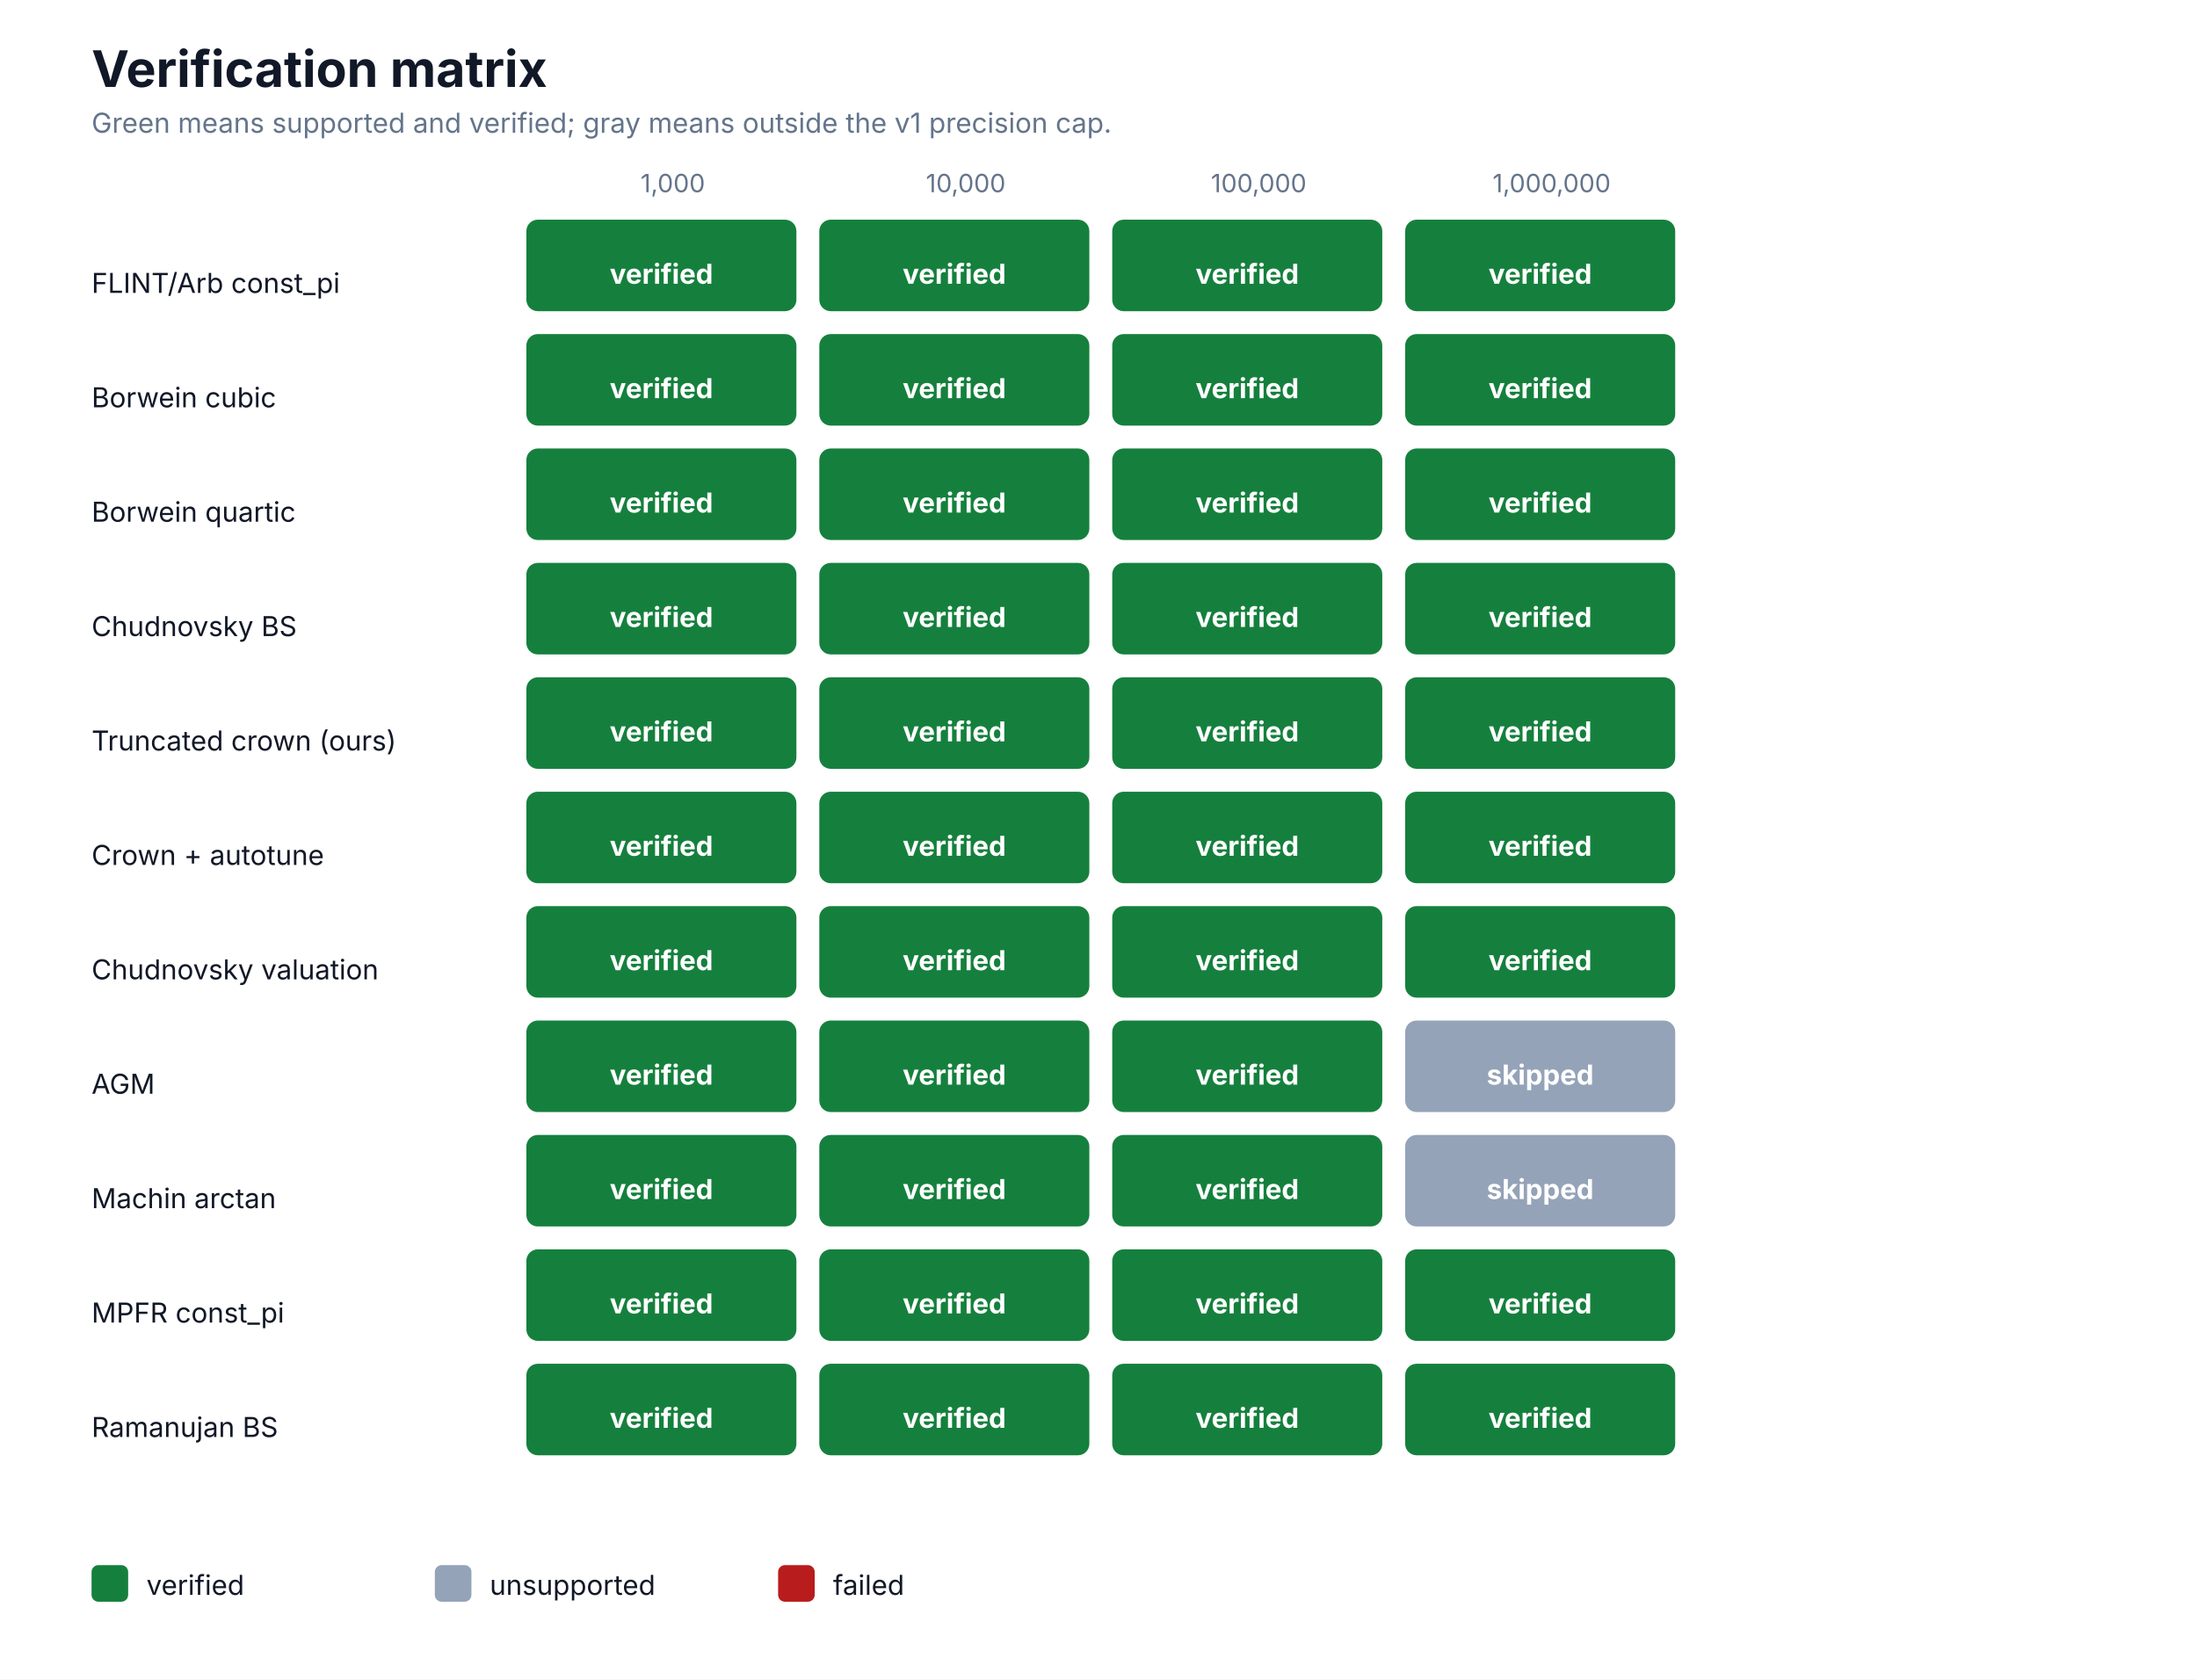
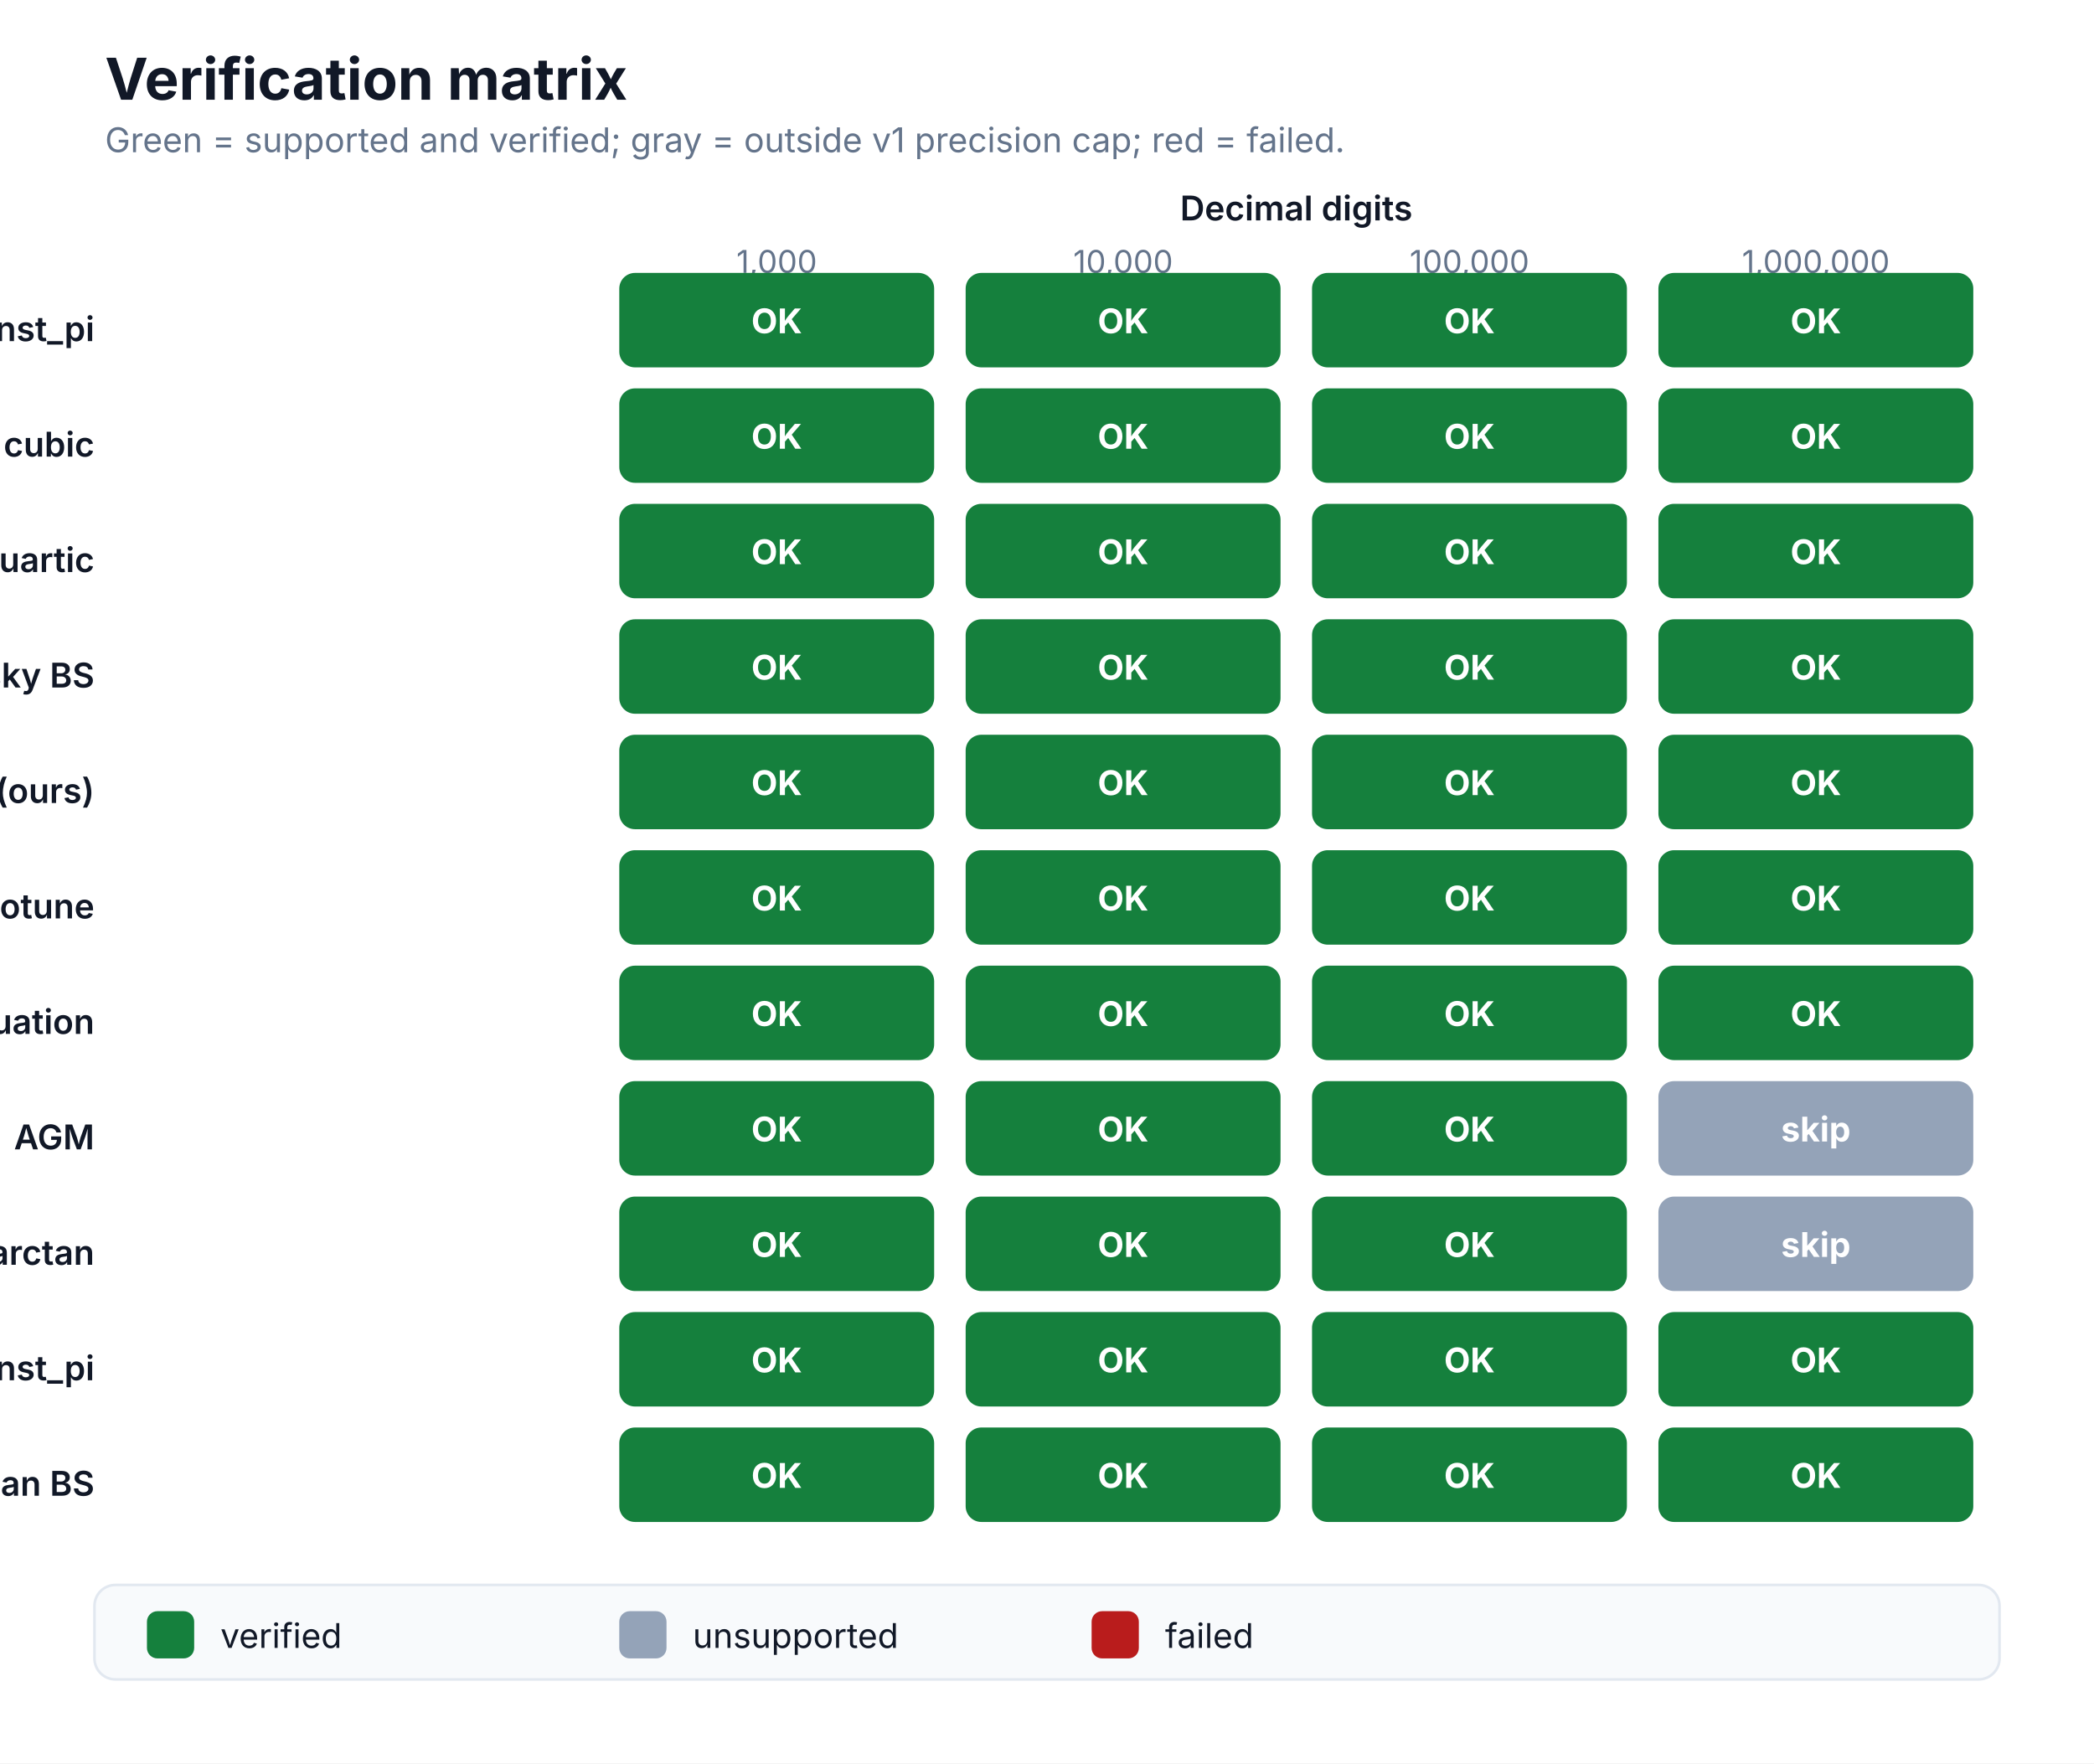
- <svg xmlns="http://www.w3.org/2000/svg" viewBox="0 0 960 734" role="img" aria-labelledby="title desc">
-   <style>text{font-family:-apple-system,BlinkMacSystemFont,'Segoe UI',sans-serif}.title{font-size:22px;font-weight:700;fill:#111827}.subtitle{font-size:12px;fill:#64748b}.axis{stroke:#1f2937;stroke-width:1.4}.grid{stroke:#d7dde8;stroke-width:1}.tick{font-size:11px;fill:#64748b}.label{font-size:12px;fill:#111827}.legend{font-size:12px;fill:#111827}</style>
-   <rect width="960" height="734" fill="#fff" />
+ <svg xmlns="http://www.w3.org/2000/svg" viewBox="0 0 798 672" role="img" aria-labelledby="title desc">
+   <style>text{font-family:-apple-system,BlinkMacSystemFont,'Segoe UI',sans-serif}.title{font-size:22px;font-weight:700;fill:#111827}.subtitle{font-size:13px;fill:#64748b}.axis{stroke:#1f2937;stroke-width:1.5}.grid{stroke:#e2e8f0;stroke-width:1}.tick{font-size:12px;fill:#64748b}.label{font-size:13px;font-weight:600;fill:#111827}.legend{font-size:13px;fill:#111827}.legend-box{fill:#f8fafc;stroke:#e2e8f0;stroke-width:1}.refline{stroke:#94a3b8;stroke-width:1.5;stroke-dasharray:6 4}</style>
+   <rect width="798" height="672" fill="#fff" />
  <text class="title" x="40" y="38">Verification matrix</text>
-   <text class="subtitle" x="40" y="58">Green means supported and verified; gray means outside the v1 precision cap.</text>
-   <text class="tick" x="294" y="84" text-anchor="middle">1,000</text>
-   <text class="tick" x="422" y="84" text-anchor="middle">10,000</text>
-   <text class="tick" x="550" y="84" text-anchor="middle">100,000</text>
-   <text class="tick" x="678" y="84" text-anchor="middle">1,000,000</text>
-   <text class="label" x="40" y="128">FLINT/Arb const_pi</text>
-   <rect x="230" y="96" width="118" height="40" rx="5" fill="#15803d" />
-   <text x="289" y="124" text-anchor="middle" font-size="12" font-weight="700" fill="#fff">verified</text>
-   <rect x="358" y="96" width="118" height="40" rx="5" fill="#15803d" />
-   <text x="417" y="124" text-anchor="middle" font-size="12" font-weight="700" fill="#fff">verified</text>
-   <rect x="486" y="96" width="118" height="40" rx="5" fill="#15803d" />
-   <text x="545" y="124" text-anchor="middle" font-size="12" font-weight="700" fill="#fff">verified</text>
-   <rect x="614" y="96" width="118" height="40" rx="5" fill="#15803d" />
-   <text x="673" y="124" text-anchor="middle" font-size="12" font-weight="700" fill="#fff">verified</text>
-   <text class="label" x="40" y="178">Borwein cubic</text>
-   <rect x="230" y="146" width="118" height="40" rx="5" fill="#15803d" />
-   <text x="289" y="174" text-anchor="middle" font-size="12" font-weight="700" fill="#fff">verified</text>
-   <rect x="358" y="146" width="118" height="40" rx="5" fill="#15803d" />
-   <text x="417" y="174" text-anchor="middle" font-size="12" font-weight="700" fill="#fff">verified</text>
-   <rect x="486" y="146" width="118" height="40" rx="5" fill="#15803d" />
-   <text x="545" y="174" text-anchor="middle" font-size="12" font-weight="700" fill="#fff">verified</text>
-   <rect x="614" y="146" width="118" height="40" rx="5" fill="#15803d" />
-   <text x="673" y="174" text-anchor="middle" font-size="12" font-weight="700" fill="#fff">verified</text>
-   <text class="label" x="40" y="228">Borwein quartic</text>
-   <rect x="230" y="196" width="118" height="40" rx="5" fill="#15803d" />
-   <text x="289" y="224" text-anchor="middle" font-size="12" font-weight="700" fill="#fff">verified</text>
-   <rect x="358" y="196" width="118" height="40" rx="5" fill="#15803d" />
-   <text x="417" y="224" text-anchor="middle" font-size="12" font-weight="700" fill="#fff">verified</text>
-   <rect x="486" y="196" width="118" height="40" rx="5" fill="#15803d" />
-   <text x="545" y="224" text-anchor="middle" font-size="12" font-weight="700" fill="#fff">verified</text>
-   <rect x="614" y="196" width="118" height="40" rx="5" fill="#15803d" />
-   <text x="673" y="224" text-anchor="middle" font-size="12" font-weight="700" fill="#fff">verified</text>
-   <text class="label" x="40" y="278">Chudnovsky BS</text>
-   <rect x="230" y="246" width="118" height="40" rx="5" fill="#15803d" />
-   <text x="289" y="274" text-anchor="middle" font-size="12" font-weight="700" fill="#fff">verified</text>
-   <rect x="358" y="246" width="118" height="40" rx="5" fill="#15803d" />
-   <text x="417" y="274" text-anchor="middle" font-size="12" font-weight="700" fill="#fff">verified</text>
-   <rect x="486" y="246" width="118" height="40" rx="5" fill="#15803d" />
-   <text x="545" y="274" text-anchor="middle" font-size="12" font-weight="700" fill="#fff">verified</text>
-   <rect x="614" y="246" width="118" height="40" rx="5" fill="#15803d" />
-   <text x="673" y="274" text-anchor="middle" font-size="12" font-weight="700" fill="#fff">verified</text>
-   <text class="label" x="40" y="328">Truncated crown (ours)</text>
-   <rect x="230" y="296" width="118" height="40" rx="5" fill="#15803d" />
-   <text x="289" y="324" text-anchor="middle" font-size="12" font-weight="700" fill="#fff">verified</text>
-   <rect x="358" y="296" width="118" height="40" rx="5" fill="#15803d" />
-   <text x="417" y="324" text-anchor="middle" font-size="12" font-weight="700" fill="#fff">verified</text>
-   <rect x="486" y="296" width="118" height="40" rx="5" fill="#15803d" />
-   <text x="545" y="324" text-anchor="middle" font-size="12" font-weight="700" fill="#fff">verified</text>
-   <rect x="614" y="296" width="118" height="40" rx="5" fill="#15803d" />
-   <text x="673" y="324" text-anchor="middle" font-size="12" font-weight="700" fill="#fff">verified</text>
-   <text class="label" x="40" y="378">Crown + autotune</text>
-   <rect x="230" y="346" width="118" height="40" rx="5" fill="#15803d" />
-   <text x="289" y="374" text-anchor="middle" font-size="12" font-weight="700" fill="#fff">verified</text>
-   <rect x="358" y="346" width="118" height="40" rx="5" fill="#15803d" />
-   <text x="417" y="374" text-anchor="middle" font-size="12" font-weight="700" fill="#fff">verified</text>
-   <rect x="486" y="346" width="118" height="40" rx="5" fill="#15803d" />
-   <text x="545" y="374" text-anchor="middle" font-size="12" font-weight="700" fill="#fff">verified</text>
-   <rect x="614" y="346" width="118" height="40" rx="5" fill="#15803d" />
-   <text x="673" y="374" text-anchor="middle" font-size="12" font-weight="700" fill="#fff">verified</text>
-   <text class="label" x="40" y="428">Chudnovsky valuation</text>
-   <rect x="230" y="396" width="118" height="40" rx="5" fill="#15803d" />
-   <text x="289" y="424" text-anchor="middle" font-size="12" font-weight="700" fill="#fff">verified</text>
-   <rect x="358" y="396" width="118" height="40" rx="5" fill="#15803d" />
-   <text x="417" y="424" text-anchor="middle" font-size="12" font-weight="700" fill="#fff">verified</text>
-   <rect x="486" y="396" width="118" height="40" rx="5" fill="#15803d" />
-   <text x="545" y="424" text-anchor="middle" font-size="12" font-weight="700" fill="#fff">verified</text>
-   <rect x="614" y="396" width="118" height="40" rx="5" fill="#15803d" />
-   <text x="673" y="424" text-anchor="middle" font-size="12" font-weight="700" fill="#fff">verified</text>
-   <text class="label" x="40" y="478">AGM</text>
-   <rect x="230" y="446" width="118" height="40" rx="5" fill="#15803d" />
-   <text x="289" y="474" text-anchor="middle" font-size="12" font-weight="700" fill="#fff">verified</text>
-   <rect x="358" y="446" width="118" height="40" rx="5" fill="#15803d" />
-   <text x="417" y="474" text-anchor="middle" font-size="12" font-weight="700" fill="#fff">verified</text>
-   <rect x="486" y="446" width="118" height="40" rx="5" fill="#15803d" />
-   <text x="545" y="474" text-anchor="middle" font-size="12" font-weight="700" fill="#fff">verified</text>
-   <rect x="614" y="446" width="118" height="40" rx="5" fill="#94a3b8" />
-   <text x="673" y="474" text-anchor="middle" font-size="12" font-weight="700" fill="#fff">skipped</text>
-   <text class="label" x="40" y="528">Machin arctan</text>
-   <rect x="230" y="496" width="118" height="40" rx="5" fill="#15803d" />
-   <text x="289" y="524" text-anchor="middle" font-size="12" font-weight="700" fill="#fff">verified</text>
-   <rect x="358" y="496" width="118" height="40" rx="5" fill="#15803d" />
-   <text x="417" y="524" text-anchor="middle" font-size="12" font-weight="700" fill="#fff">verified</text>
-   <rect x="486" y="496" width="118" height="40" rx="5" fill="#15803d" />
-   <text x="545" y="524" text-anchor="middle" font-size="12" font-weight="700" fill="#fff">verified</text>
-   <rect x="614" y="496" width="118" height="40" rx="5" fill="#94a3b8" />
-   <text x="673" y="524" text-anchor="middle" font-size="12" font-weight="700" fill="#fff">skipped</text>
-   <text class="label" x="40" y="578">MPFR const_pi</text>
-   <rect x="230" y="546" width="118" height="40" rx="5" fill="#15803d" />
-   <text x="289" y="574" text-anchor="middle" font-size="12" font-weight="700" fill="#fff">verified</text>
-   <rect x="358" y="546" width="118" height="40" rx="5" fill="#15803d" />
-   <text x="417" y="574" text-anchor="middle" font-size="12" font-weight="700" fill="#fff">verified</text>
-   <rect x="486" y="546" width="118" height="40" rx="5" fill="#15803d" />
-   <text x="545" y="574" text-anchor="middle" font-size="12" font-weight="700" fill="#fff">verified</text>
-   <rect x="614" y="546" width="118" height="40" rx="5" fill="#15803d" />
-   <text x="673" y="574" text-anchor="middle" font-size="12" font-weight="700" fill="#fff">verified</text>
-   <text class="label" x="40" y="628">Ramanujan BS</text>
-   <rect x="230" y="596" width="118" height="40" rx="5" fill="#15803d" />
-   <text x="289" y="624" text-anchor="middle" font-size="12" font-weight="700" fill="#fff">verified</text>
-   <rect x="358" y="596" width="118" height="40" rx="5" fill="#15803d" />
-   <text x="417" y="624" text-anchor="middle" font-size="12" font-weight="700" fill="#fff">verified</text>
-   <rect x="486" y="596" width="118" height="40" rx="5" fill="#15803d" />
-   <text x="545" y="624" text-anchor="middle" font-size="12" font-weight="700" fill="#fff">verified</text>
-   <rect x="614" y="596" width="118" height="40" rx="5" fill="#15803d" />
-   <text x="673" y="624" text-anchor="middle" font-size="12" font-weight="700" fill="#fff">verified</text>
-   <rect x="40" y="684" width="16" height="16" rx="3" fill="#15803d" />
-   <text class="legend" x="64" y="697">verified</text>
-   <rect x="190" y="684" width="16" height="16" rx="3" fill="#94a3b8" />
-   <text class="legend" x="214" y="697">unsupported</text>
-   <rect x="340" y="684" width="16" height="16" rx="3" fill="#b91c1c" />
-   <text class="legend" x="364" y="697">failed</text>
+   <text class="subtitle" x="40" y="58">Green = supported and verified; gray = outside v1 precision cap; red = failed.</text>
+   <text class="label" x="494" y="84" text-anchor="middle">Decimal digits</text>
+   <text class="tick" x="296" y="104" text-anchor="middle">1,000</text>
+   <text class="tick" x="428" y="104" text-anchor="middle">10,000</text>
+   <text class="tick" x="560" y="104" text-anchor="middle">100,000</text>
+   <text class="tick" x="692" y="104" text-anchor="middle">1,000,000</text>
+   <text class="label" x="36" y="130" text-anchor="end">FLINT/Arb const_pi</text>
+   <rect x="236" y="104" width="120" height="36" rx="6" fill="#15803d" />
+   <text x="296" y="127" text-anchor="middle" font-size="13" font-weight="700" fill="#fff">OK</text>
+   <rect x="368" y="104" width="120" height="36" rx="6" fill="#15803d" />
+   <text x="428" y="127" text-anchor="middle" font-size="13" font-weight="700" fill="#fff">OK</text>
+   <rect x="500" y="104" width="120" height="36" rx="6" fill="#15803d" />
+   <text x="560" y="127" text-anchor="middle" font-size="13" font-weight="700" fill="#fff">OK</text>
+   <rect x="632" y="104" width="120" height="36" rx="6" fill="#15803d" />
+   <text x="692" y="127" text-anchor="middle" font-size="13" font-weight="700" fill="#fff">OK</text>
+   <text class="label" x="36" y="174" text-anchor="end">Borwein cubic</text>
+   <rect x="236" y="148" width="120" height="36" rx="6" fill="#15803d" />
+   <text x="296" y="171" text-anchor="middle" font-size="13" font-weight="700" fill="#fff">OK</text>
+   <rect x="368" y="148" width="120" height="36" rx="6" fill="#15803d" />
+   <text x="428" y="171" text-anchor="middle" font-size="13" font-weight="700" fill="#fff">OK</text>
+   <rect x="500" y="148" width="120" height="36" rx="6" fill="#15803d" />
+   <text x="560" y="171" text-anchor="middle" font-size="13" font-weight="700" fill="#fff">OK</text>
+   <rect x="632" y="148" width="120" height="36" rx="6" fill="#15803d" />
+   <text x="692" y="171" text-anchor="middle" font-size="13" font-weight="700" fill="#fff">OK</text>
+   <text class="label" x="36" y="218" text-anchor="end">Borwein quartic</text>
+   <rect x="236" y="192" width="120" height="36" rx="6" fill="#15803d" />
+   <text x="296" y="215" text-anchor="middle" font-size="13" font-weight="700" fill="#fff">OK</text>
+   <rect x="368" y="192" width="120" height="36" rx="6" fill="#15803d" />
+   <text x="428" y="215" text-anchor="middle" font-size="13" font-weight="700" fill="#fff">OK</text>
+   <rect x="500" y="192" width="120" height="36" rx="6" fill="#15803d" />
+   <text x="560" y="215" text-anchor="middle" font-size="13" font-weight="700" fill="#fff">OK</text>
+   <rect x="632" y="192" width="120" height="36" rx="6" fill="#15803d" />
+   <text x="692" y="215" text-anchor="middle" font-size="13" font-weight="700" fill="#fff">OK</text>
+   <text class="label" x="36" y="262" text-anchor="end">Chudnovsky BS</text>
+   <rect x="236" y="236" width="120" height="36" rx="6" fill="#15803d" />
+   <text x="296" y="259" text-anchor="middle" font-size="13" font-weight="700" fill="#fff">OK</text>
+   <rect x="368" y="236" width="120" height="36" rx="6" fill="#15803d" />
+   <text x="428" y="259" text-anchor="middle" font-size="13" font-weight="700" fill="#fff">OK</text>
+   <rect x="500" y="236" width="120" height="36" rx="6" fill="#15803d" />
+   <text x="560" y="259" text-anchor="middle" font-size="13" font-weight="700" fill="#fff">OK</text>
+   <rect x="632" y="236" width="120" height="36" rx="6" fill="#15803d" />
+   <text x="692" y="259" text-anchor="middle" font-size="13" font-weight="700" fill="#fff">OK</text>
+   <text class="label" x="36" y="306" text-anchor="end">Truncated crown (ours)</text>
+   <rect x="236" y="280" width="120" height="36" rx="6" fill="#15803d" />
+   <text x="296" y="303" text-anchor="middle" font-size="13" font-weight="700" fill="#fff">OK</text>
+   <rect x="368" y="280" width="120" height="36" rx="6" fill="#15803d" />
+   <text x="428" y="303" text-anchor="middle" font-size="13" font-weight="700" fill="#fff">OK</text>
+   <rect x="500" y="280" width="120" height="36" rx="6" fill="#15803d" />
+   <text x="560" y="303" text-anchor="middle" font-size="13" font-weight="700" fill="#fff">OK</text>
+   <rect x="632" y="280" width="120" height="36" rx="6" fill="#15803d" />
+   <text x="692" y="303" text-anchor="middle" font-size="13" font-weight="700" fill="#fff">OK</text>
+   <text class="label" x="36" y="350" text-anchor="end">Crown + autotune</text>
+   <rect x="236" y="324" width="120" height="36" rx="6" fill="#15803d" />
+   <text x="296" y="347" text-anchor="middle" font-size="13" font-weight="700" fill="#fff">OK</text>
+   <rect x="368" y="324" width="120" height="36" rx="6" fill="#15803d" />
+   <text x="428" y="347" text-anchor="middle" font-size="13" font-weight="700" fill="#fff">OK</text>
+   <rect x="500" y="324" width="120" height="36" rx="6" fill="#15803d" />
+   <text x="560" y="347" text-anchor="middle" font-size="13" font-weight="700" fill="#fff">OK</text>
+   <rect x="632" y="324" width="120" height="36" rx="6" fill="#15803d" />
+   <text x="692" y="347" text-anchor="middle" font-size="13" font-weight="700" fill="#fff">OK</text>
+   <text class="label" x="36" y="394" text-anchor="end">Chudnovsky valuation</text>
+   <rect x="236" y="368" width="120" height="36" rx="6" fill="#15803d" />
+   <text x="296" y="391" text-anchor="middle" font-size="13" font-weight="700" fill="#fff">OK</text>
+   <rect x="368" y="368" width="120" height="36" rx="6" fill="#15803d" />
+   <text x="428" y="391" text-anchor="middle" font-size="13" font-weight="700" fill="#fff">OK</text>
+   <rect x="500" y="368" width="120" height="36" rx="6" fill="#15803d" />
+   <text x="560" y="391" text-anchor="middle" font-size="13" font-weight="700" fill="#fff">OK</text>
+   <rect x="632" y="368" width="120" height="36" rx="6" fill="#15803d" />
+   <text x="692" y="391" text-anchor="middle" font-size="13" font-weight="700" fill="#fff">OK</text>
+   <text class="label" x="36" y="438" text-anchor="end">AGM</text>
+   <rect x="236" y="412" width="120" height="36" rx="6" fill="#15803d" />
+   <text x="296" y="435" text-anchor="middle" font-size="13" font-weight="700" fill="#fff">OK</text>
+   <rect x="368" y="412" width="120" height="36" rx="6" fill="#15803d" />
+   <text x="428" y="435" text-anchor="middle" font-size="13" font-weight="700" fill="#fff">OK</text>
+   <rect x="500" y="412" width="120" height="36" rx="6" fill="#15803d" />
+   <text x="560" y="435" text-anchor="middle" font-size="13" font-weight="700" fill="#fff">OK</text>
+   <rect x="632" y="412" width="120" height="36" rx="6" fill="#94a3b8" />
+   <text x="692" y="435" text-anchor="middle" font-size="13" font-weight="700" fill="#fff">skip</text>
+   <text class="label" x="36" y="482" text-anchor="end">Machin arctan</text>
+   <rect x="236" y="456" width="120" height="36" rx="6" fill="#15803d" />
+   <text x="296" y="479" text-anchor="middle" font-size="13" font-weight="700" fill="#fff">OK</text>
+   <rect x="368" y="456" width="120" height="36" rx="6" fill="#15803d" />
+   <text x="428" y="479" text-anchor="middle" font-size="13" font-weight="700" fill="#fff">OK</text>
+   <rect x="500" y="456" width="120" height="36" rx="6" fill="#15803d" />
+   <text x="560" y="479" text-anchor="middle" font-size="13" font-weight="700" fill="#fff">OK</text>
+   <rect x="632" y="456" width="120" height="36" rx="6" fill="#94a3b8" />
+   <text x="692" y="479" text-anchor="middle" font-size="13" font-weight="700" fill="#fff">skip</text>
+   <text class="label" x="36" y="526" text-anchor="end">MPFR const_pi</text>
+   <rect x="236" y="500" width="120" height="36" rx="6" fill="#15803d" />
+   <text x="296" y="523" text-anchor="middle" font-size="13" font-weight="700" fill="#fff">OK</text>
+   <rect x="368" y="500" width="120" height="36" rx="6" fill="#15803d" />
+   <text x="428" y="523" text-anchor="middle" font-size="13" font-weight="700" fill="#fff">OK</text>
+   <rect x="500" y="500" width="120" height="36" rx="6" fill="#15803d" />
+   <text x="560" y="523" text-anchor="middle" font-size="13" font-weight="700" fill="#fff">OK</text>
+   <rect x="632" y="500" width="120" height="36" rx="6" fill="#15803d" />
+   <text x="692" y="523" text-anchor="middle" font-size="13" font-weight="700" fill="#fff">OK</text>
+   <text class="label" x="36" y="570" text-anchor="end">Ramanujan BS</text>
+   <rect x="236" y="544" width="120" height="36" rx="6" fill="#15803d" />
+   <text x="296" y="567" text-anchor="middle" font-size="13" font-weight="700" fill="#fff">OK</text>
+   <rect x="368" y="544" width="120" height="36" rx="6" fill="#15803d" />
+   <text x="428" y="567" text-anchor="middle" font-size="13" font-weight="700" fill="#fff">OK</text>
+   <rect x="500" y="544" width="120" height="36" rx="6" fill="#15803d" />
+   <text x="560" y="567" text-anchor="middle" font-size="13" font-weight="700" fill="#fff">OK</text>
+   <rect x="632" y="544" width="120" height="36" rx="6" fill="#15803d" />
+   <text x="692" y="567" text-anchor="middle" font-size="13" font-weight="700" fill="#fff">OK</text>
+   <rect class="legend-box" x="36" y="604" width="726" height="36" rx="8" />
+   <rect x="56" y="614" width="18" height="18" rx="4" fill="#15803d" />
+   <text class="legend" x="84" y="628">verified</text>
+   <rect x="236" y="614" width="18" height="18" rx="4" fill="#94a3b8" />
+   <text class="legend" x="264" y="628">unsupported</text>
+   <rect x="416" y="614" width="18" height="18" rx="4" fill="#b91c1c" />
+   <text class="legend" x="444" y="628">failed</text>
</svg>
